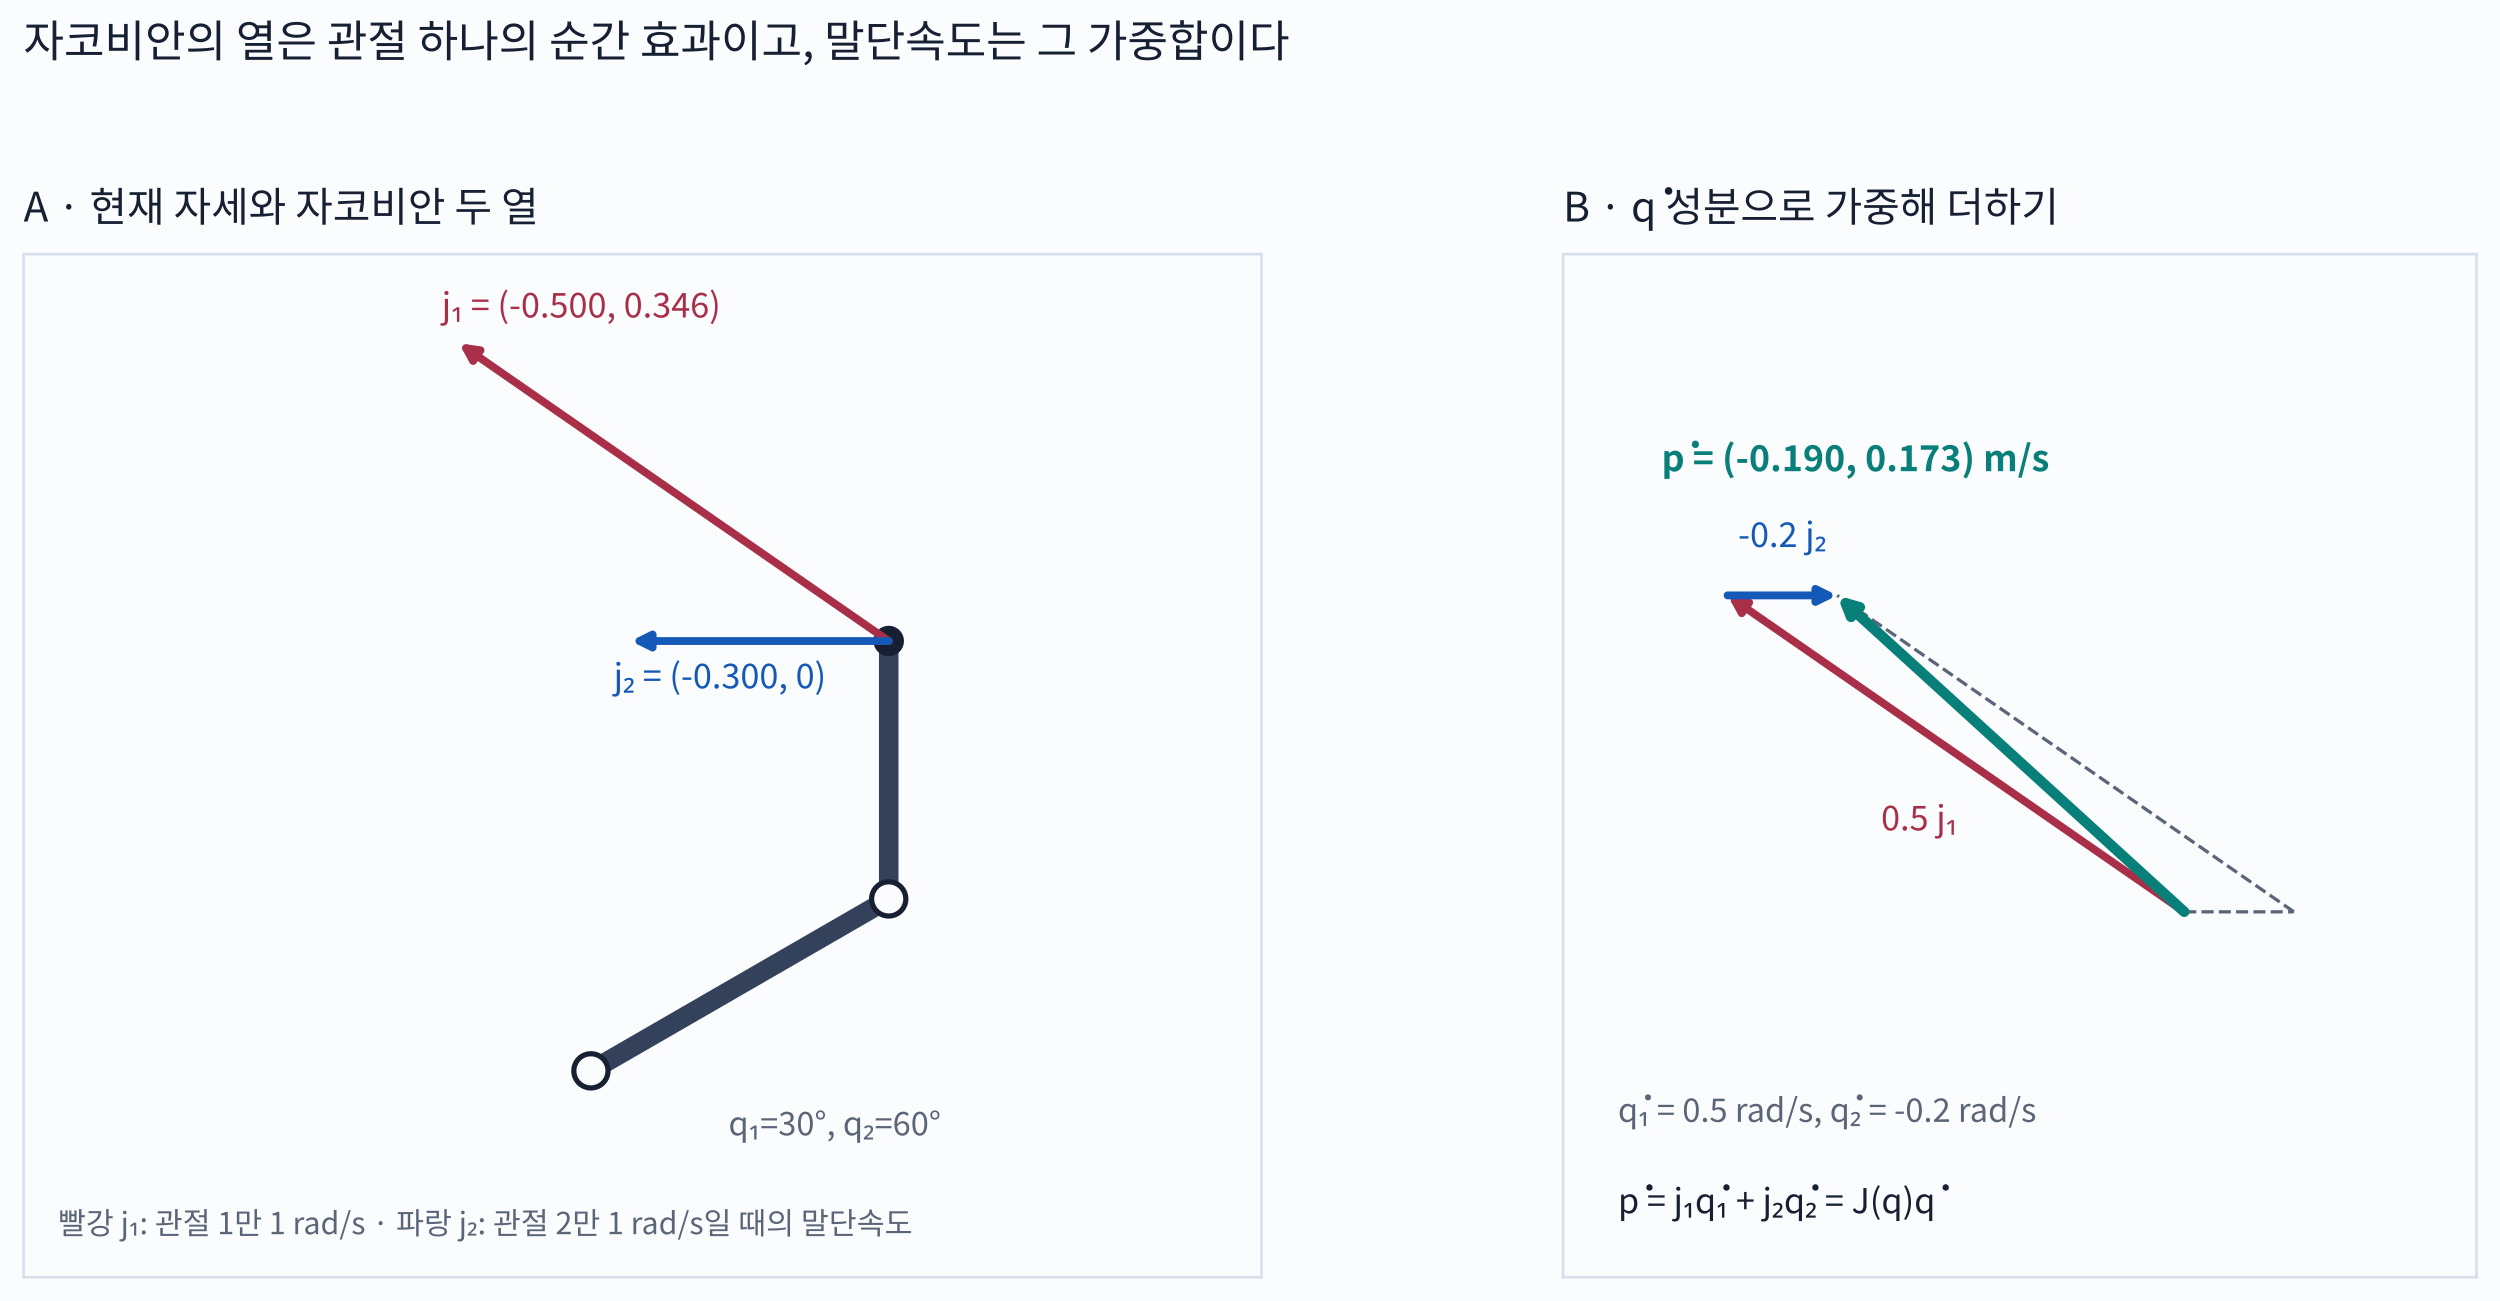
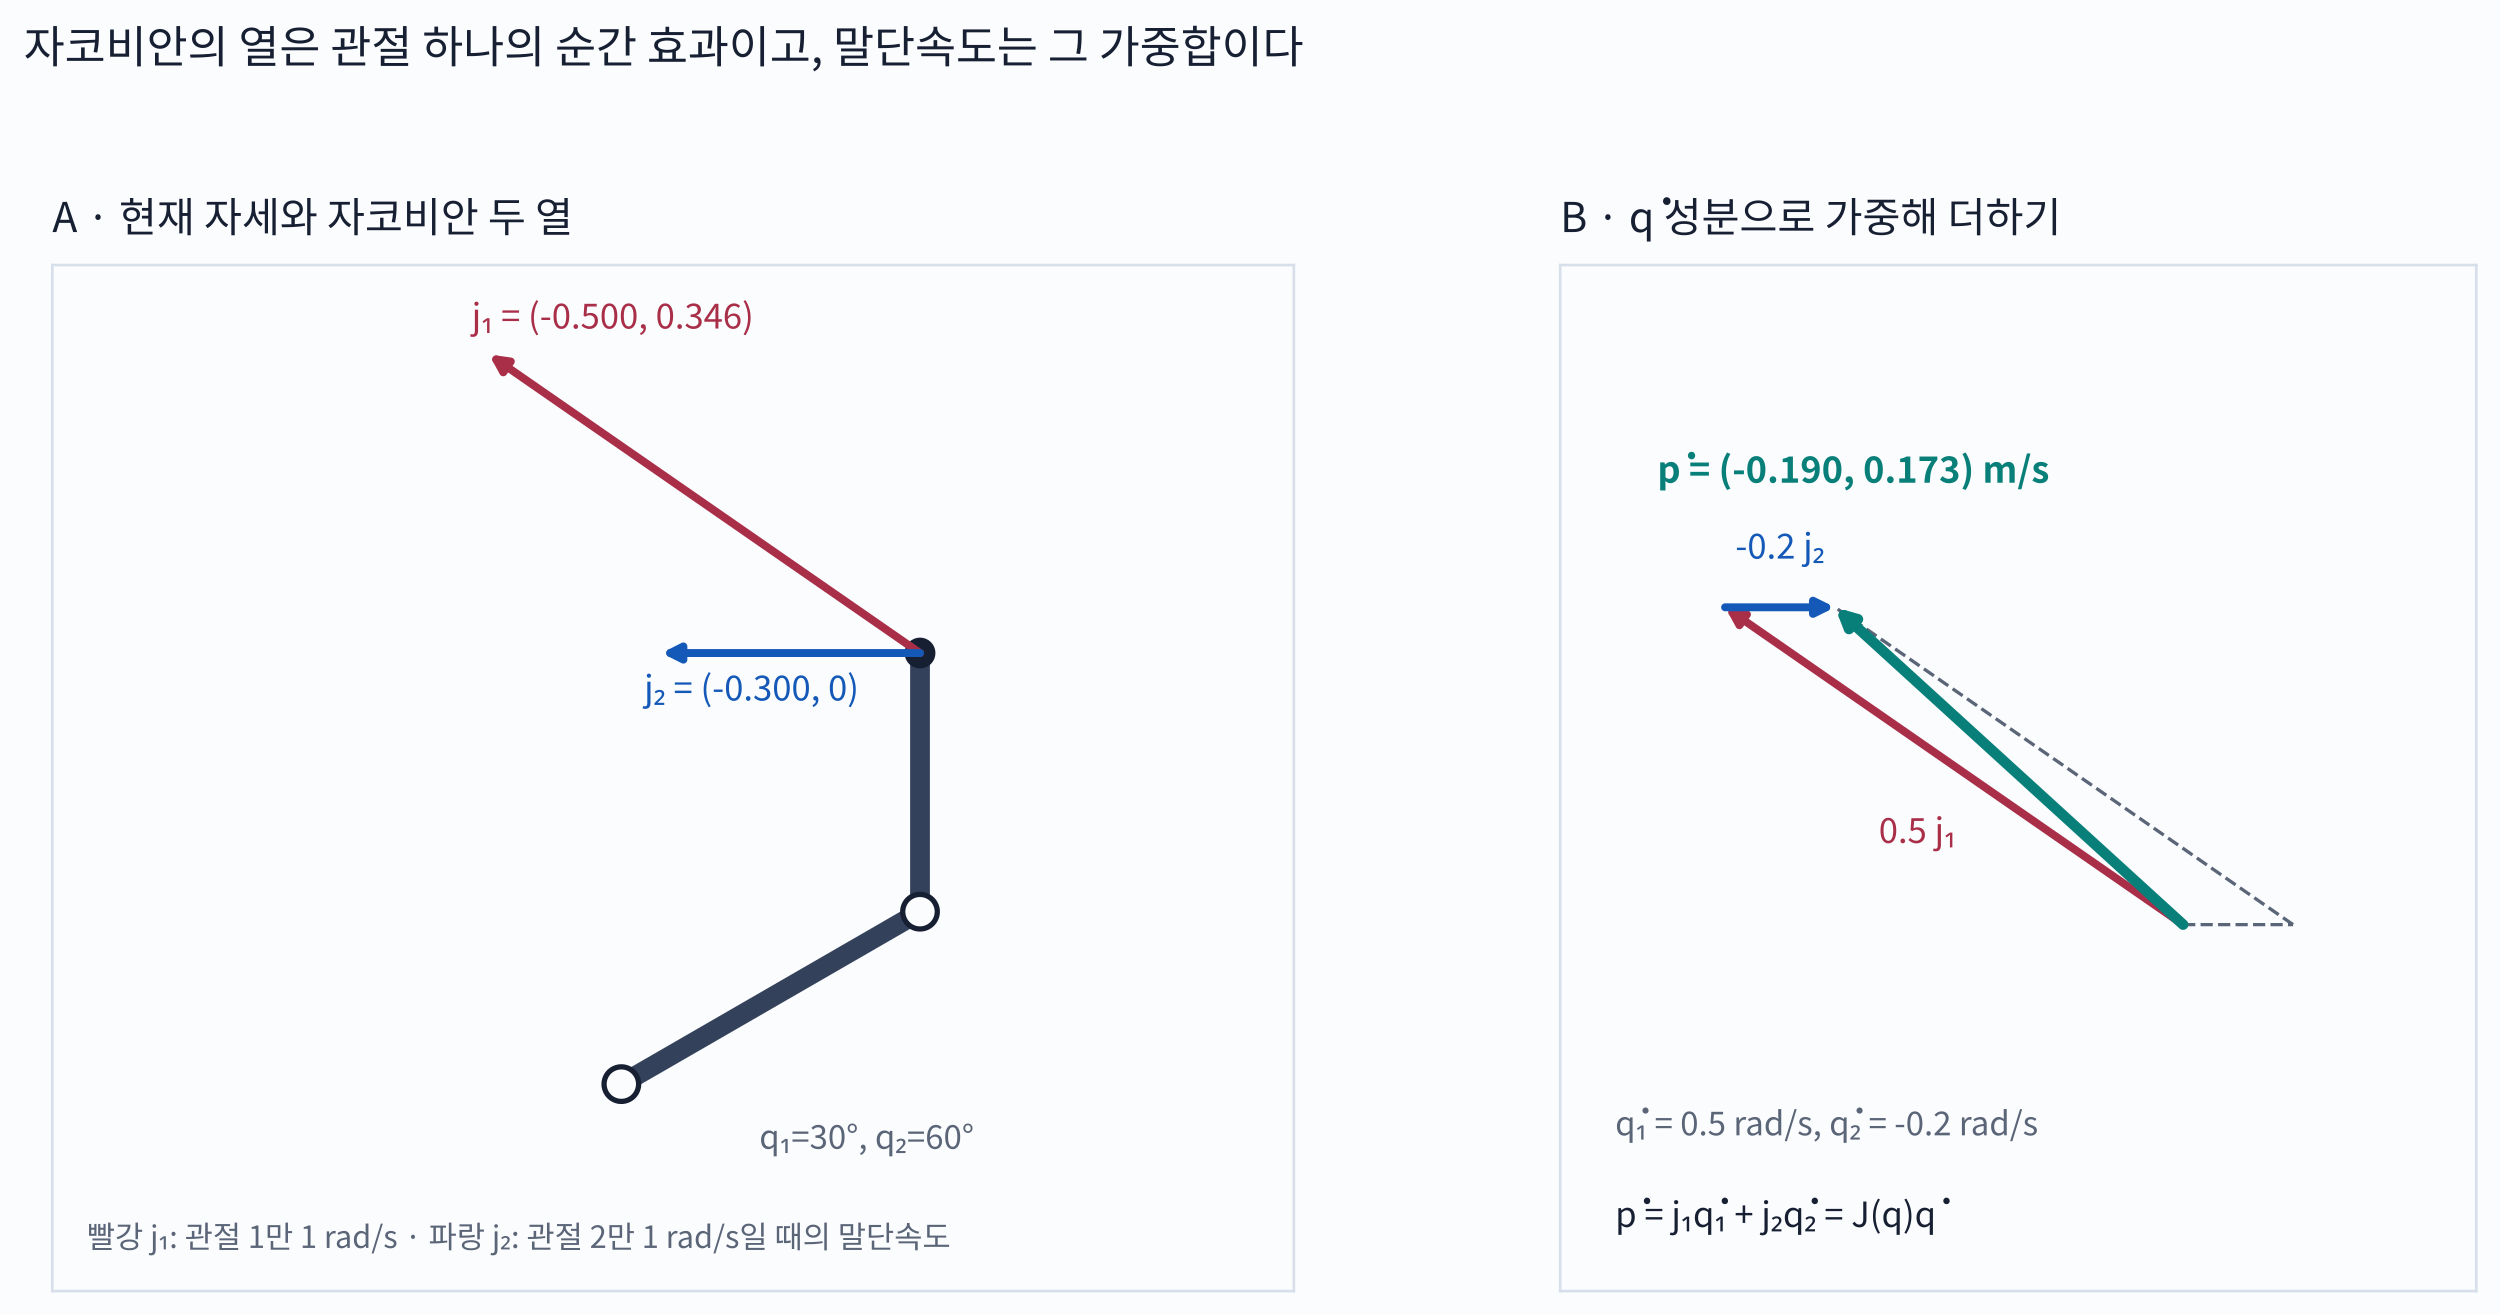
- <svg xmlns="http://www.w3.org/2000/svg" xmlns:xlink="http://www.w3.org/1999/xlink" width="766.422pt" height="398.736pt" viewBox="0 0 766.422 398.736" version="1.1" role="img" aria-labelledby="jacobian-velocity-map-title jacobian-velocity-map-desc">
+ <svg xmlns="http://www.w3.org/2000/svg" xmlns:xlink="http://www.w3.org/1999/xlink" width="758.176pt" height="398.736pt" viewBox="0 0 758.176 398.736" version="1.1" role="img" aria-labelledby="jacobian-velocity-map-title jacobian-velocity-map-desc">
  <defs>
    <style type="text/css">*{stroke-linejoin: round; stroke-linecap: butt}</style>
  </defs>
  <g id="figure_1">
    <g id="patch_1">
-       <path d="M 0 398.736  L 766.422 398.736  L 766.422 0  L 0 0  z " style="fill: #fbfcfe" />
+       <path d="M 0 398.736 L 758.176 398.736 L 758.176 0 L 0 0 z " style="fill: #fbfcfe" />
    </g>
    <g id="axes_1">
      <g id="patch_2">
-         <path d="M 7.227 391.536  L 386.722 391.536  L 386.722 77.925  L 7.227 77.925  z " style="fill: #fbfcfe" />
+         <path d="M 15.863 391.536 L 392.383 391.536 L 392.383 80.384 L 15.863 80.384 z " style="fill: #fbfcfe" />
      </g>
      <g id="matplotlib.axis_1" />
      <g id="matplotlib.axis_2" />
      <g id="line2d_1">
-         <path d="M 181.162 328.287  L 272.455 275.579  " clip-path="url(#pf16416b6a3)" style="fill: none; stroke: #34415a; stroke-width: 6; stroke-linecap: round" />
+         <path d="M 188.435 328.783 L 279.012 276.488 " clip-path="url(#p66b9412767)" style="fill: none; stroke: #34415a; stroke-width: 6; stroke-linecap: round" />
      </g>
      <g id="line2d_2">
-         <path d="M 272.455 275.579  L 272.455 196.517  " clip-path="url(#pf16416b6a3)" style="fill: none; stroke: #34415a; stroke-width: 6; stroke-linecap: round" />
+         <path d="M 279.012 276.488 L 279.012 198.047 " clip-path="url(#p66b9412767)" style="fill: none; stroke: #34415a; stroke-width: 6; stroke-linecap: round" />
      </g>
      <g id="patch_3">
-         <path d="M 7.227 391.536  L 7.227 77.925  " style="fill: none; stroke: #d7dfeb; stroke-width: 0.8; stroke-linejoin: miter; stroke-linecap: square" />
+         <path d="M 15.863 391.536 L 15.863 80.384 " style="fill: none; stroke: #d7dfeb; stroke-width: 0.8; stroke-linejoin: miter; stroke-linecap: square" />
      </g>
      <g id="patch_4">
-         <path d="M 386.722 391.536  L 386.722 77.925  " style="fill: none; stroke: #d7dfeb; stroke-width: 0.8; stroke-linejoin: miter; stroke-linecap: square" />
+         <path d="M 392.383 391.536 L 392.383 80.384 " style="fill: none; stroke: #d7dfeb; stroke-width: 0.8; stroke-linejoin: miter; stroke-linecap: square" />
      </g>
      <g id="patch_5">
-         <path d="M 7.227 391.536  L 386.722 391.536  " style="fill: none; stroke: #d7dfeb; stroke-width: 0.8; stroke-linejoin: miter; stroke-linecap: square" />
+         <path d="M 15.863 391.536 L 392.383 391.536 " style="fill: none; stroke: #d7dfeb; stroke-width: 0.8; stroke-linejoin: miter; stroke-linecap: square" />
      </g>
      <g id="patch_6">
-         <path d="M 7.227 77.925  L 386.722 77.925  " style="fill: none; stroke: #d7dfeb; stroke-width: 0.8; stroke-linejoin: miter; stroke-linecap: square" />
+         <path d="M 15.863 80.384 L 392.383 80.384 " style="fill: none; stroke: #d7dfeb; stroke-width: 0.8; stroke-linejoin: miter; stroke-linecap: square" />
      </g>
      <g id="PathCollection_1">
        <defs>
-           <path id="m11b695b181" d="M 0 5.244  C 1.391 5.244 2.725 4.691 3.708 3.708  C 4.691 2.725 5.244 1.391 5.244 0  C 5.244 -1.391 4.691 -2.725 3.708 -3.708  C 2.725 -4.691 1.391 -5.244 0 -5.244  C -1.391 -5.244 -2.725 -4.691 -3.708 -3.708  C -4.691 -2.725 -5.244 -1.391 -5.244 0  C -5.244 1.391 -4.691 2.725 -3.708 3.708  C -2.725 4.691 -1.391 5.244 0 5.244  z " style="stroke: #172033; stroke-width: 1.6" />
+           <path id="m11b695b181" d="M 0 5.244 C 1.391 5.244 2.725 4.691 3.708 3.708 C 4.691 2.725 5.244 1.391 5.244 0 C 5.244 -1.391 4.691 -2.725 3.708 -3.708 C 2.725 -4.691 1.391 -5.244 0 -5.244 C -1.391 -5.244 -2.725 -4.691 -3.708 -3.708 C -4.691 -2.725 -5.244 -1.391 -5.244 0 C -5.244 1.391 -4.691 2.725 -3.708 3.708 C -2.725 4.691 -1.391 5.244 0 5.244 z " style="stroke: #172033; stroke-width: 1.6" />
        </defs>
-         <g clip-path="url(#pf16416b6a3)">
-           <use xlink:href="#m11b695b181" x="181.162" y="328.287" style="fill: #fbfcfe; stroke: #172033; stroke-width: 1.6" />
+         <g clip-path="url(#p66b9412767)">
+           <use xlink:href="#m11b695b181" x="188.435" y="328.783" style="fill: #fbfcfe; stroke: #172033; stroke-width: 1.6" />
        </g>
      </g>
      <g id="PathCollection_2">
-         <g clip-path="url(#pf16416b6a3)">
-           <use xlink:href="#m11b695b181" x="272.455" y="275.579" style="fill: #fbfcfe; stroke: #172033; stroke-width: 1.6" />
+         <g clip-path="url(#p66b9412767)">
+           <use xlink:href="#m11b695b181" x="279.012" y="276.488" style="fill: #fbfcfe; stroke: #172033; stroke-width: 1.6" />
        </g>
      </g>
      <g id="PathCollection_3">
        <defs>
-           <path id="m3c4117a032" d="M 0 4.183  C 1.109 4.183 2.174 3.743 2.958 2.958  C 3.743 2.174 4.183 1.109 4.183 0  C 4.183 -1.109 3.743 -2.174 2.958 -2.958  C 2.174 -3.743 1.109 -4.183 0 -4.183  C -1.109 -4.183 -2.174 -3.743 -2.958 -2.958  C -3.743 -2.174 -4.183 -1.109 -4.183 0  C -4.183 1.109 -3.743 2.174 -2.958 2.958  C -2.174 3.743 -1.109 4.183 0 4.183  z " style="stroke: #172033" />
+           <path id="m3c4117a032" d="M 0 4.183 C 1.109 4.183 2.174 3.743 2.958 2.958 C 3.743 2.174 4.183 1.109 4.183 0 C 4.183 -1.109 3.743 -2.174 2.958 -2.958 C 2.174 -3.743 1.109 -4.183 0 -4.183 C -1.109 -4.183 -2.174 -3.743 -2.958 -2.958 C -3.743 -2.174 -4.183 -1.109 -4.183 0 C -4.183 1.109 -3.743 2.174 -2.958 2.958 C -2.174 3.743 -1.109 4.183 0 4.183 z " style="stroke: #172033" />
        </defs>
-         <g clip-path="url(#pf16416b6a3)">
-           <use xlink:href="#m3c4117a032" x="272.455" y="196.517" style="fill: #172033; stroke: #172033" />
+         <g clip-path="url(#p66b9412767)">
+           <use xlink:href="#m3c4117a032" x="279.012" y="198.047" style="fill: #172033; stroke: #172033" />
        </g>
      </g>
      <g id="text_1">
-         <text style="font-size: 10.5px; font-family: 'Noto Sans CJK KR'; text-anchor: start; fill: #a92f49" x="135.415" y="97.319" transform="rotate(-0 135.4147 97.31883)">j₁ = (-0.500, 0.346)</text>
+         <text style="font-size: 10.5px; font-family: 'Noto Sans CJK KR'; text-anchor: start; fill: #a92f49" x="143.046" y="99.626" transform="rotate(-0 143.0461 99.62594)">j₁ = (-0.500, 0.346)</text>
      </g>
      <g id="text_2">
-         <text style="font-size: 10.5px; font-family: 'Noto Sans CJK KR'; text-anchor: start; fill: #1459b8" x="188.122" y="211.012" transform="rotate(-0 188.1224 211.0121)">j₂ = (-0.300, 0)</text>
+         <text style="font-size: 10.5px; font-family: 'Noto Sans CJK KR'; text-anchor: start; fill: #1459b8" x="195.34" y="212.428" transform="rotate(-0 195.3405 212.4276)">j₂ = (-0.300, 0)</text>
      </g>
      <g id="text_3">
-         <text style="font-size: 10px; font-family: 'Noto Sans CJK KR'; text-anchor: start; fill: #5b6578" x="223.328" y="348.052" transform="rotate(-0 223.3285 348.0521)">q₁=30°, q₂=60°</text>
+         <text style="font-size: 10px; font-family: 'Noto Sans CJK KR'; text-anchor: start; fill: #5b6578" x="230.27" y="348.393" transform="rotate(-0 230.2705 348.3931)">q₁=30°, q₂=60°</text>
      </g>
      <g id="text_4">
-         <text style="font-size: 9.3px; font-family: 'Noto Sans CJK KR'; text-anchor: start; fill: #5b6578" x="17.768" y="378.359" transform="rotate(-0 17.76839 378.3591)">빨강 j₁: 관절 1만 1 rad/s · 파랑 j₂: 관절 2만 1 rad/s일 때의 말단속도</text>
+         <text style="font-size: 9.3px; font-family: 'Noto Sans CJK KR'; text-anchor: start; fill: #5b6578" x="26.322" y="378.462" transform="rotate(-0 26.32227 378.4624)">빨강 j₁: 관절 1만 1 rad/s · 파랑 j₂: 관절 2만 1 rad/s일 때의 말단속도</text>
      </g>
      <g id="text_5">
-         <text style="font-size: 12.5px; font-family: 'Noto Sans CJK KR'; text-anchor: start; fill: #172033" x="7.227" y="67.925" transform="rotate(-0 7.226847 67.92507)">A · 현재 자세와 자코비안 두 열</text>
+         <text style="font-size: 12.5px; font-family: 'Noto Sans CJK KR'; text-anchor: start; fill: #172033" x="15.863" y="70.384" transform="rotate(-0 15.86339 70.38425)">A · 현재 자세와 자코비안 두 열</text>
      </g>
      <g id="patch_7">
-         <path d="M 272.455 196.517  Q 206.57 150.871 142.891 106.753  " style="fill: none; stroke: #a92f49; stroke-width: 2.4; stroke-linecap: round" />
-         <path d="M 145.04 110.675  L 142.891 106.753  L 147.318 107.387  z " style="fill: #a92f49; stroke: #a92f49; stroke-width: 2.4; stroke-linecap: round" />
+         <path d="M 279.012 198.047 Q 213.644 152.758 150.481 108.998 " style="fill: none; stroke: #a92f49; stroke-width: 2.4; stroke-linecap: round" />
+         <path d="M 152.63 112.92 L 150.481 108.998 L 154.908 109.632 z " style="fill: #a92f49; stroke: #a92f49; stroke-width: 2.4; stroke-linecap: round" />
      </g>
      <g id="patch_8">
-         <path d="M 272.455 196.517  Q 232.924 196.517 196.076 196.517  " style="fill: none; stroke: #1459b8; stroke-width: 2.4; stroke-linecap: round" />
-         <path d="M 200.076 198.517  L 196.076 196.517  L 200.076 194.517  z " style="fill: #1459b8; stroke: #1459b8; stroke-width: 2.4; stroke-linecap: round" />
+         <path d="M 279.012 198.047 Q 239.791 198.047 203.253 198.047 " style="fill: none; stroke: #1459b8; stroke-width: 2.4; stroke-linecap: round" />
+         <path d="M 207.253 200.047 L 203.253 198.047 L 207.253 196.047 z " style="fill: #1459b8; stroke: #1459b8; stroke-width: 2.4; stroke-linecap: round" />
      </g>
    </g>
    <g id="axes_2">
      <g id="patch_9">
-         <path d="M 479.212 391.536  L 759.222 391.536  L 759.222 77.925  L 479.212 77.925  z " style="fill: #fbfcfe" />
+         <path d="M 473.162 391.536 L 750.976 391.536 L 750.976 80.384 L 473.162 80.384 z " style="fill: #fbfcfe" />
      </g>
      <g id="line2d_3">
-         <path d="M 703.22 279.532  L 563.215 182.534  " clip-path="url(#pcec07eea74)" style="fill: none; stroke-dasharray: 3.7,1.6; stroke-dashoffset: 0; stroke: #5b6578" />
+         <path d="M 695.413 280.41 L 556.506 184.173 " clip-path="url(#p8a84aa7c72)" style="fill: none; stroke-dasharray: 3.7,1.6; stroke-dashoffset: 0; stroke: #5b6578" />
      </g>
      <g id="line2d_4">
-         <path d="M 669.619 279.532  L 703.22 279.532  " clip-path="url(#pcec07eea74)" style="fill: none; stroke-dasharray: 3.7,1.6; stroke-dashoffset: 0; stroke: #5b6578" />
+         <path d="M 662.075 280.41 L 695.413 280.41 " clip-path="url(#p8a84aa7c72)" style="fill: none; stroke-dasharray: 3.7,1.6; stroke-dashoffset: 0; stroke: #5b6578" />
      </g>
      <g id="matplotlib.axis_3" />
      <g id="matplotlib.axis_4" />
      <g id="patch_10">
-         <path d="M 479.212 391.536  L 479.212 77.925  " style="fill: none; stroke: #d7dfeb; stroke-width: 0.8; stroke-linejoin: miter; stroke-linecap: square" />
+         <path d="M 473.162 391.536 L 473.162 80.384 " style="fill: none; stroke: #d7dfeb; stroke-width: 0.8; stroke-linejoin: miter; stroke-linecap: square" />
      </g>
      <g id="patch_11">
-         <path d="M 759.222 391.536  L 759.222 77.925  " style="fill: none; stroke: #d7dfeb; stroke-width: 0.8; stroke-linejoin: miter; stroke-linecap: square" />
+         <path d="M 750.976 391.536 L 750.976 80.384 " style="fill: none; stroke: #d7dfeb; stroke-width: 0.8; stroke-linejoin: miter; stroke-linecap: square" />
      </g>
      <g id="patch_12">
-         <path d="M 479.212 391.536  L 759.222 391.536  " style="fill: none; stroke: #d7dfeb; stroke-width: 0.8; stroke-linejoin: miter; stroke-linecap: square" />
+         <path d="M 473.162 391.536 L 750.976 391.536 " style="fill: none; stroke: #d7dfeb; stroke-width: 0.8; stroke-linejoin: miter; stroke-linecap: square" />
      </g>
      <g id="patch_13">
-         <path d="M 479.212 77.925  L 759.222 77.925  " style="fill: none; stroke: #d7dfeb; stroke-width: 0.8; stroke-linejoin: miter; stroke-linecap: square" />
+         <path d="M 473.162 80.384 L 750.976 80.384 " style="fill: none; stroke: #d7dfeb; stroke-width: 0.8; stroke-linejoin: miter; stroke-linecap: square" />
      </g>
      <g id="text_6">
-         <text style="font-size: 10.5px; font-family: 'Noto Sans CJK KR'; text-anchor: middle; fill: #a92f49" x="588.416" y="254.554" transform="rotate(-0 588.4163 254.5538)">0.5 j₁</text>
+         <text style="font-size: 10.5px; font-family: 'Noto Sans CJK KR'; text-anchor: middle; fill: #a92f49" x="581.509" y="255.628" transform="rotate(-0 581.5092 255.6279)">0.5 j₁</text>
      </g>
      <g id="text_7">
-         <text style="font-size: 10.5px; font-family: 'Noto Sans CJK KR'; text-anchor: middle; fill: #1459b8" x="546.415" y="167.691" transform="rotate(-0 546.4148 167.691)">-0.2 j₂</text>
+         <text style="font-size: 10.5px; font-family: 'Noto Sans CJK KR'; text-anchor: middle; fill: #1459b8" x="539.837" y="169.408" transform="rotate(-0 539.8371 169.4076)">-0.2 j₂</text>
      </g>
      <g id="text_8">
-         <text style="font-weight: 700; font-size: 11px; font-family: 'Noto Sans CJK KR'; text-anchor: middle; fill: #087f78" x="568.816" y="144.453" transform="rotate(-0 568.8156 144.4525)">ṗ = (-0.190, 0.173) m/s</text>
+         <text style="font-weight: 700; font-size: 11px; font-family: 'Noto Sans CJK KR'; text-anchor: middle; fill: #087f78" x="562.062" y="146.39" transform="rotate(-0 562.0622 146.39)">ṗ = (-0.190, 0.173) m/s</text>
      </g>
      <g id="text_9">
-         <text style="font-size: 10px; font-family: 'Noto Sans CJK KR'; text-anchor: start; fill: #5b6578" x="496.013" y="343.934" transform="rotate(-0 496.0131 343.9343)">q̇₁ = 0.5 rad/s,  q̇₂ = -0.2 rad/s</text>
+         <text style="font-size: 10px; font-family: 'Noto Sans CJK KR'; text-anchor: start; fill: #5b6578" x="489.831" y="344.308" transform="rotate(-0 489.8305 344.3076)">q̇₁ = 0.5 rad/s,  q̇₂ = -0.2 rad/s</text>
      </g>
      <g id="text_10">
-         <text style="font-size: 10.5px; font-family: 'Noto Sans CJK KR'; text-anchor: start; fill: #172033" x="496.013" y="371.935" transform="rotate(-0 496.0131 371.9353)">ṗ = j₁q̇₁ + j₂q̇₂ = J(q)q̇</text>
+         <text style="font-size: 10.5px; font-family: 'Noto Sans CJK KR'; text-anchor: start; fill: #172033" x="489.831" y="372.089" transform="rotate(-0 489.8305 372.089)">ṗ = j₁q̇₁ + j₂q̇₂ = J(q)q̇</text>
      </g>
      <g id="text_11">
-         <text style="font-size: 12.5px; font-family: 'Noto Sans CJK KR'; text-anchor: start; fill: #172033" x="479.212" y="67.925" transform="rotate(-0 479.2125 67.92507)">B · q̇ 성분으로 가중해 더하기</text>
+         <text style="font-size: 12.5px; font-family: 'Noto Sans CJK KR'; text-anchor: start; fill: #172033" x="473.162" y="70.384" transform="rotate(-0 473.1617 70.38425)">B · q̇ 성분으로 가중해 더하기</text>
      </g>
      <g id="patch_14">
-         <path d="M 669.619 279.532  Q 599.617 231.033 531.82 184.062  " style="fill: none; stroke: #a92f49; stroke-width: 2.4; stroke-linecap: round" />
-         <path d="M 533.969 187.984  L 531.82 184.062  L 536.247 184.696  z " style="fill: #a92f49; stroke: #a92f49; stroke-width: 2.4; stroke-linecap: round" />
+         <path d="M 662.075 280.41 Q 592.622 232.292 525.374 185.701 " style="fill: none; stroke: #a92f49; stroke-width: 2.4; stroke-linecap: round" />
+         <path d="M 527.523 189.623 L 525.374 185.701 L 529.801 186.335 z " style="fill: #a92f49; stroke: #a92f49; stroke-width: 2.4; stroke-linecap: round" />
      </g>
      <g id="patch_15">
-         <path d="M 529.614 182.534  Q 546.415 182.534 560.532 182.534  " style="fill: none; stroke: #1459b8; stroke-width: 2.4; stroke-linecap: round" />
-         <path d="M 556.532 180.534  L 560.532 182.534  L 556.532 184.534  z " style="fill: #1459b8; stroke: #1459b8; stroke-width: 2.4; stroke-linecap: round" />
+         <path d="M 523.168 184.173 Q 539.837 184.173 553.823 184.173 " style="fill: none; stroke: #1459b8; stroke-width: 2.4; stroke-linecap: round" />
+         <path d="M 549.823 182.173 L 553.823 184.173 L 549.823 186.173 z " style="fill: #1459b8; stroke: #1459b8; stroke-width: 2.4; stroke-linecap: round" />
      </g>
      <g id="patch_16">
-         <path d="M 669.619 279.532  Q 616.417 231.033 565.859 184.944  " style="fill: none; stroke: #087f78; stroke-width: 3.2; stroke-linecap: round" />
-         <path d="M 567.468 189.117  L 565.859 184.944  L 570.163 186.161  z " style="fill: #087f78; stroke: #087f78; stroke-width: 3.2; stroke-linecap: round" />
+         <path d="M 662.075 280.41 Q 609.291 232.292 559.15 186.583 " style="fill: none; stroke: #087f78; stroke-width: 3.2; stroke-linecap: round" />
+         <path d="M 560.759 190.756 L 559.15 186.583 L 563.453 187.8 z " style="fill: #087f78; stroke: #087f78; stroke-width: 3.2; stroke-linecap: round" />
      </g>
    </g>
    <g id="text_12">
-       <text style="font-size: 13.5px; font-family: 'Noto Sans CJK KR'; text-anchor: start; fill: #172033" x="7.2" y="17.457" transform="rotate(-0 7.2 17.45684)">자코비안의 열은 관절 하나의 순간 효과이고, 말단속도는 그 가중합이다</text>
+       <text style="font-size: 13.5px; font-family: 'Noto Sans CJK KR'; text-anchor: start; fill: #172033" x="7.2" y="19.08" transform="rotate(-0 7.2 19.08)">자코비안의 열은 관절 하나의 순간 효과이고, 말단속도는 그 가중합이다</text>
    </g>
  </g>
  <defs>
-     <clipPath id="pf16416b6a3">
-       <rect x="7.227" y="77.925" width="379.496" height="313.611" />
+     <clipPath id="p66b9412767">
+       <rect x="15.863" y="80.384" width="376.52" height="311.152" />
    </clipPath>
-     <clipPath id="pcec07eea74">
-       <rect x="479.212" y="77.925" width="280.01" height="313.611" />
+     <clipPath id="p8a84aa7c72">
+       <rect x="473.162" y="80.384" width="277.814" height="311.152" />
    </clipPath>
  </defs>
</svg>
